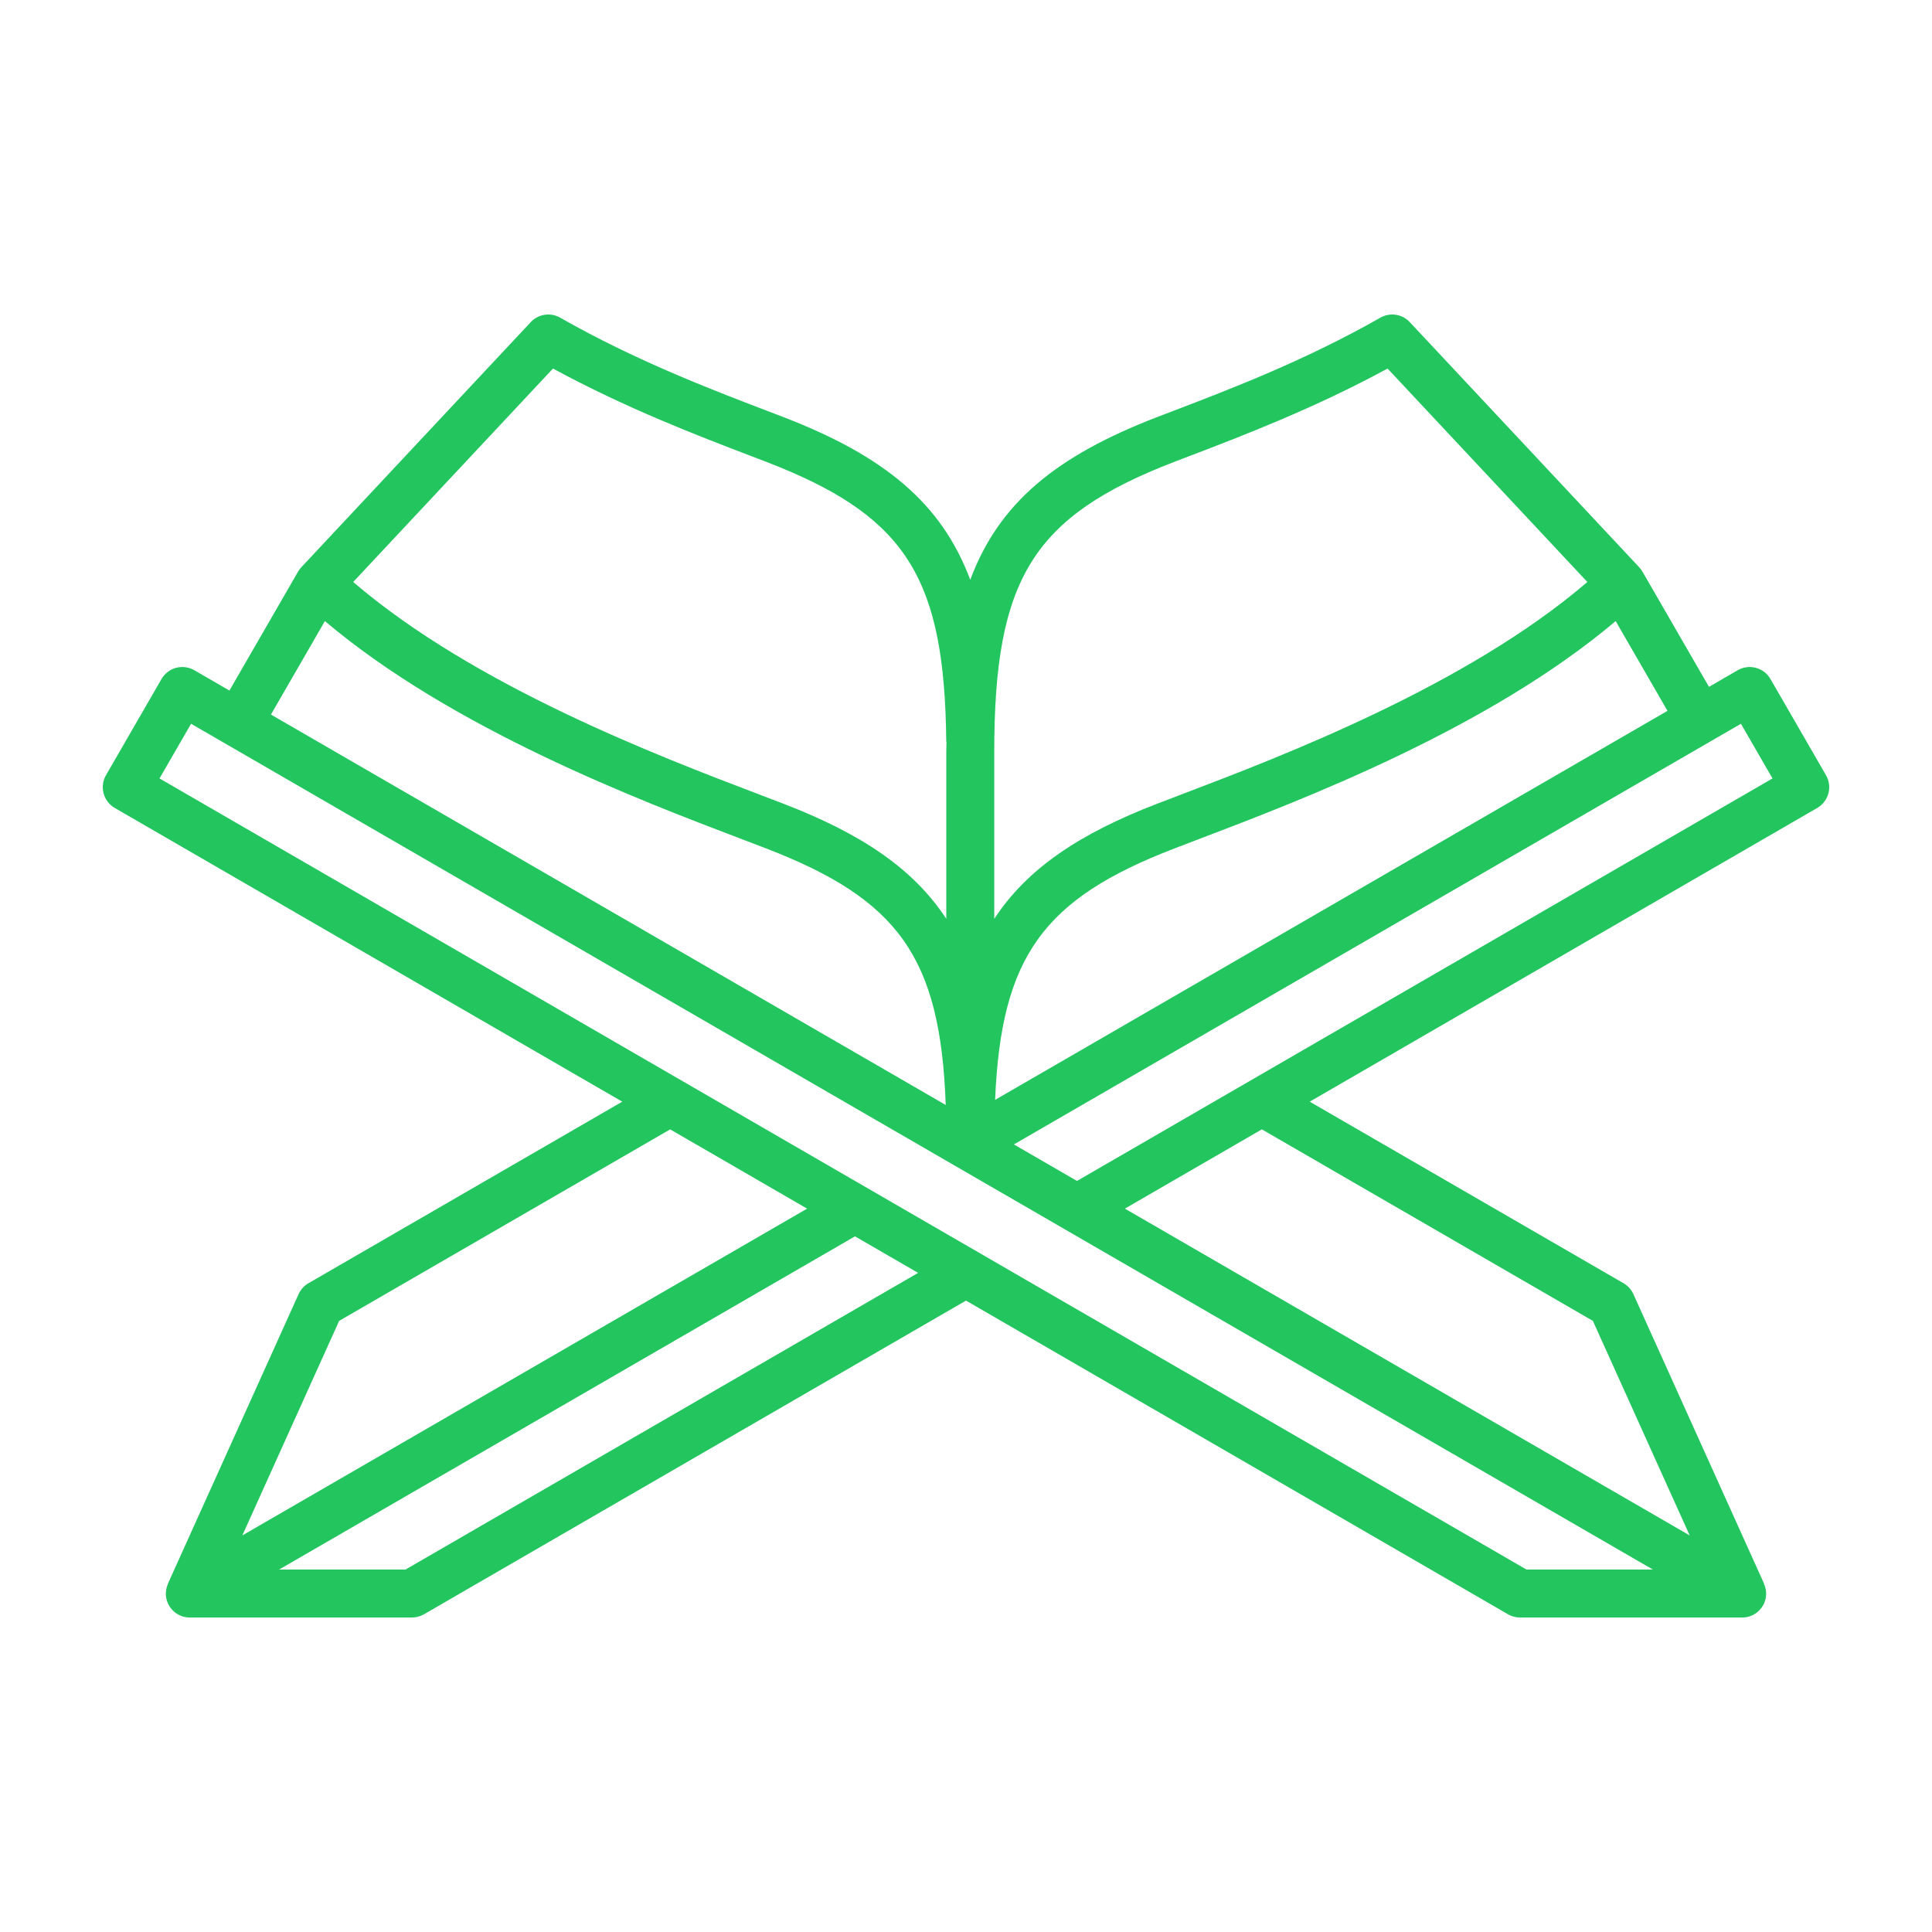
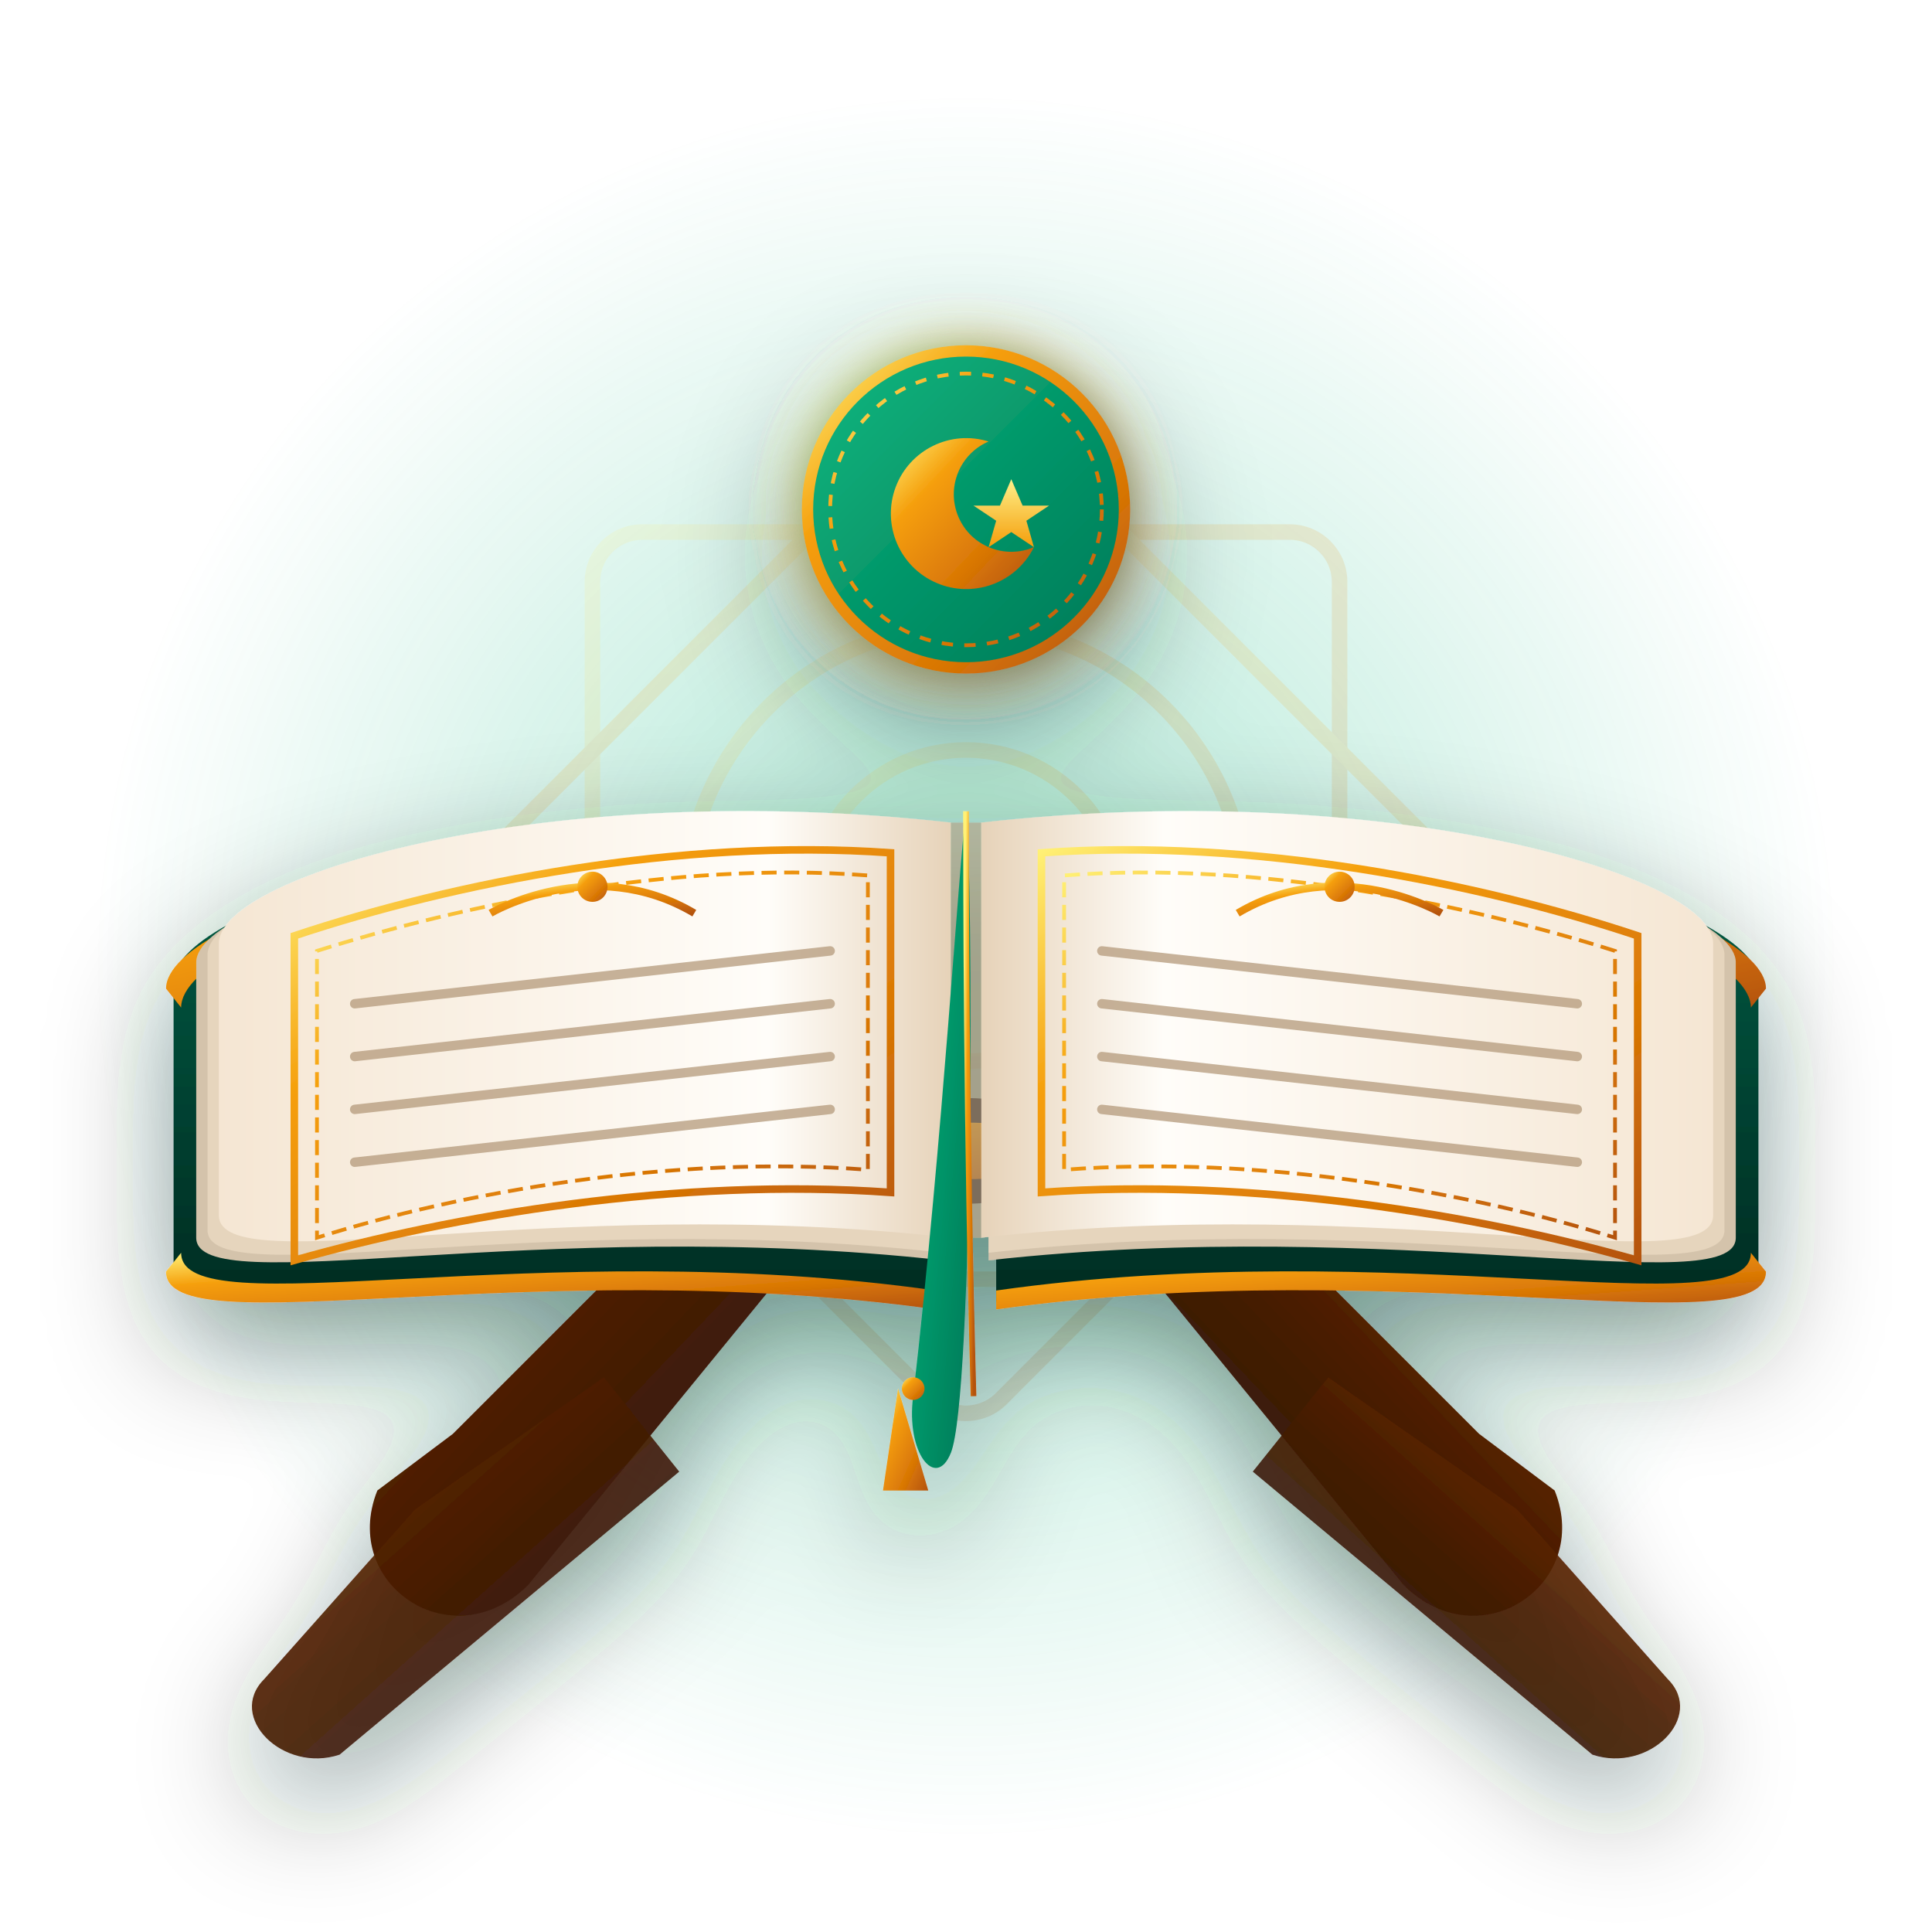
- <svg xmlns="http://www.w3.org/2000/svg" width="200" height="200" enable-background="new 0 0 200 200" viewBox="0 0 200 200" id="quran">
-   <style>
- 		:root { color-scheme: light dark; }
- 		#quran path { fill: #22c55e !important; }
- 		@media (prefers-color-scheme: dark) {
- 			#quran path { fill: #ffffffff !important; }
- 		}
- 
- 		@media (prefers-color-scheme: light) {
- 			#quran path { fill: #171717ff !important; }
- 		}
- 	</style>
-   <g>
-     <path d="M11.879,83.638l52.538,30.406L31.931,132.84c-0.448,0.26-0.806,0.654-1.019,1.127l-13.527,29.973   l0.012,0.005c-0.23,0.509-0.299,1.09-0.146,1.66c0.29,1.084,1.273,1.839,2.396,1.839h22.999c0.438,0,0.866-0.116,1.244-0.334   L100,134.637l56.11,32.474c0.378,0.218,0.807,0.334,1.244,0.334h22.998c1.122,0,2.106-0.755,2.396-1.839   c0.153-0.569,0.085-1.15-0.146-1.66l0.012-0.005l-13.525-29.973c-0.214-0.473-0.57-0.868-1.02-1.127l-32.487-18.797l52.538-30.405   c1.185-0.686,1.59-2.204,0.906-3.39l-5.749-9.958c-0.329-0.571-0.871-0.987-1.508-1.157c-0.639-0.169-1.314-0.082-1.886,0.25   l-2.969,1.719l-6.887-11.926c-0.098-0.166-0.21-0.318-0.34-0.455h0.002l-23.752-25.377c-0.784-0.84-2.047-1.03-3.041-0.46   c-7.759,4.425-15.644,7.438-21.402,9.638l-1.722,0.659c-10.405,4.011-16.352,8.846-19.331,16.839   c-2.97-7.93-8.892-12.815-19.332-16.84l-1.71-0.655c-5.76-2.201-13.649-5.213-21.412-9.642c-0.997-0.568-2.257-0.379-3.042,0.46   L31.194,58.72h0.002c-0.13,0.137-0.242,0.289-0.339,0.455l-7.107,12.31l-3.634-2.103c-0.573-0.331-1.249-0.418-1.884-0.25   c-0.637,0.17-1.181,0.586-1.51,1.157l-5.75,9.958C10.289,81.435,10.694,82.952,11.879,83.638z M35.107,136.737l34.268-19.825   l14.178,8.206l-58.469,33.83L35.107,136.737z M41.98,162.479H28.894l59.614-34.493l6.536,3.782L41.98,162.479z M164.894,136.737   l10.022,22.21l-58.469-33.83l14.18-8.207L164.894,136.737z M180.222,74.924l3.267,5.66l-71.999,41.667l-6.533-3.78L180.222,74.924z    M172.619,73.587l-69.606,40.272c0.619-14.917,5.069-20.828,18.548-26.022l2.571-0.983c10.636-4.048,29.91-11.386,43.121-22.56   L172.619,73.587z M121.561,47.812l1.707-0.654c5.182-1.979,12.824-4.9,20.374-9.006l20.681,22.097   c-12.551,10.758-31.524,17.995-41.956,21.967l-2.592,0.99c-8.068,3.11-13.444,6.723-16.85,11.91V77.836   C102.925,59.905,106.93,53.451,121.561,47.812z M57.246,38.151c7.554,4.109,15.199,7.03,20.384,9.01l1.696,0.65   c13.999,5.396,18.17,11.512,18.599,27.259c0.015,0.559,0.026,1.128,0.032,1.708h0.023c-0.005,0.358-0.02,0.692-0.02,1.057v17.279   c-3.403-5.188-8.781-8.8-16.849-11.91l-2.588-0.989c-10.434-3.972-29.409-11.208-41.961-21.968L57.246,38.151z M33.633,64.294   c13.213,11.176,32.49,18.513,43.125,22.562l2.568,0.981c13.64,5.258,18.041,11.233,18.574,26.55L28.047,73.971L33.633,64.294z    M19.78,74.924l151.326,87.555h-13.085L16.512,80.583L19.78,74.924z" />
+ <svg xmlns="http://www.w3.org/2000/svg" viewBox="0 0 512 512" width="100%" height="100%" id="quran">
+   <defs>
+     <linearGradient id="emeraldGrad" x1="0%" y1="0%" x2="100%" y2="100%">
+       <stop offset="0%" stop-color="#10B981" />
+       <stop offset="50%" stop-color="#059669" />
+       <stop offset="100%" stop-color="#047857" />
+     </linearGradient>
+     <linearGradient id="emeraldDarkGrad" x1="0%" y1="0%" x2="0%" y2="100%">
+       <stop offset="0%" stop-color="#065F46" />
+       <stop offset="100%" stop-color="#022C22" />
+     </linearGradient>
+     <linearGradient id="goldGrad" x1="0%" y1="0%" x2="100%" y2="100%">
+       <stop offset="0%" stop-color="#FFF176" />
+       <stop offset="30%" stop-color="#F59E0B" />
+       <stop offset="70%" stop-color="#D97706" />
+       <stop offset="100%" stop-color="#B45309" />
+     </linearGradient>
+     <linearGradient id="goldLightGrad" x1="0%" y1="0%" x2="0%" y2="100%">
+       <stop offset="0%" stop-color="#FEF08A" />
+       <stop offset="100%" stop-color="#F59E0B" />
+     </linearGradient>
+     <linearGradient id="parchmentGradLeft" x1="0%" y1="0%" x2="100%" y2="0%">
+       <stop offset="0%" stop-color="#F5E6D3" />
+       <stop offset="75%" stop-color="#FFFDF9" />
+       <stop offset="100%" stop-color="#E6D2B8" />
+     </linearGradient>
+     <linearGradient id="parchmentGradRight" x1="0%" y1="0%" x2="100%" y2="0%">
+       <stop offset="0%" stop-color="#E6D2B8" />
+       <stop offset="25%" stop-color="#FFFDF9" />
+       <stop offset="100%" stop-color="#F5E6D3" />
+     </linearGradient>
+     <linearGradient id="rehalGradLeft" x1="0%" y1="0%" x2="100%" y2="100%">
+       <stop offset="0%" stop-color="#78350F" />
+       <stop offset="50%" stop-color="#451A03" />
+       <stop offset="100%" stop-color="#292524" />
+     </linearGradient>
+     <linearGradient id="rehalGradRight" x1="100%" y1="0%" x2="0%" y2="100%">
+       <stop offset="0%" stop-color="#92400E" />
+       <stop offset="50%" stop-color="#451A03" />
+       <stop offset="100%" stop-color="#1C1917" />
+     </linearGradient>
+     <radialGradient id="glow" cx="50%" cy="50%" r="50%">
+       <stop offset="0%" stop-color="#10B981" stop-opacity="0.35" />
+       <stop offset="100%" stop-color="#10B981" stop-opacity="0" />
+     </radialGradient>
+     <filter id="dropShadow" x="-20%" y="-20%" width="140%" height="140%">
+       <feDropShadow dx="0" dy="12" stdDeviation="16" flood-color="#022C22" flood-opacity="0.45" />
+     </filter>
+     <filter id="glowShadow" x="-30%" y="-30%" width="160%" height="160%">
+       <feGaussianBlur stdDeviation="6" result="blur" />
+       <feComposite in="SourceGraphic" in2="blur" operator="over" />
+     </filter>
+   </defs>
+   <circle cx="256" cy="256" r="230" fill="url(#glow)" />
+   <g opacity="0.14" stroke="url(#goldGrad)" stroke-width="2.5" fill="none" transform="translate(256, 240) scale(1.65)">
+     <rect x="-60" y="-60" width="120" height="120" rx="8" />
+     <rect x="-60" y="-60" width="120" height="120" rx="8" transform="rotate(45)" />
+     <circle cx="0" cy="0" r="45" />
+     <circle cx="0" cy="0" r="25" />
+   </g>
+   <g filter="url(#dropShadow)">
+     <path d="M 120,380 L 210,290 L 230,310 L 140,420 C 120,440 90,420 100,395 Z" fill="url(#rehalGradLeft)" />
+     <path d="M 110,400 L 70,445 C 60,455 75,470 90,465 L 180,390 L 160,365 Z" fill="url(#rehalGradLeft)" opacity="0.9" />
+     <path d="M 392,380 L 302,290 L 282,310 L 372,420 C 392,440 422,420 412,395 Z" fill="url(#rehalGradRight)" />
+     <path d="M 402,400 L 442,445 C 452,455 437,470 422,465 L 332,390 L 352,365 Z" fill="url(#rehalGradRight)" opacity="0.9" />
+     <ellipse cx="256" cy="305" rx="28" ry="14" fill="#292524" />
+     <path d="M 230,305 C 230,295 282,295 282,305 C 282,315 230,315 230,305 Z" fill="url(#goldGrad)" opacity="0.85" />
+     <path d="M 46,260 C 46,240 140,210 248,225 L 248,345 C 140,330 46,355 46,335 Z" fill="url(#emeraldDarkGrad)" />
+     <path d="M 466,260 C 466,240 372,210 264,225 L 264,345 C 372,330 466,355 466,335 Z" fill="url(#emeraldDarkGrad)" />
+     <path d="M 44,262 C 44,242 140,212 248,227 L 248,232 C 142,217 48,247 48,267 Z" fill="url(#goldGrad)" />
+     <path d="M 468,262 C 468,242 372,212 264,227 L 264,232 C 370,217 464,247 464,267 Z" fill="url(#goldGrad)" />
+     <path d="M 44,337 C 44,357 140,332 248,347 L 248,342 C 142,327 48,352 48,332 Z" fill="url(#goldGrad)" />
+     <path d="M 468,337 C 468,357 372,332 264,347 L 264,342 C 370,327 464,352 464,332 Z" fill="url(#goldGrad)" />
+     <path d="M 52,255 C 52,238 142,212 250,224 L 250,334 C 142,322 52,345 52,328 Z" fill="#D4C3AB" />
+     <path d="M 55,253 C 55,236 143,210 250,222 L 250,332 C 143,320 55,343 55,326 Z" fill="#E6D5BD" />
+     <path d="M 460,255 C 460,238 370,212 262,224 L 262,334 C 370,322 460,345 460,328 Z" fill="#D4C3AB" />
+     <path d="M 457,253 C 457,236 369,210 262,222 L 262,332 C 369,320 457,343 457,326 Z" fill="#E6D5BD" />
+     <path d="M 58,250 C 58,232 145,206 252,218 L 252,328 C 145,316 58,340 58,322 Z" fill="url(#parchmentGradLeft)" />
+     <path d="M 454,250 C 454,232 367,206 260,218 L 260,328 C 367,316 454,340 454,322 Z" fill="url(#parchmentGradRight)" />
+     <path d="M 252,218 C 254,218 258,218 260,218 L 260,328 C 258,328 254,328 252,328 Z" fill="#B39C82" opacity="0.6" />
+     <path d="M 78,248 C 120,234 180,222 236,226 L 236,316 C 180,312 120,322 78,334 Z" fill="none" stroke="url(#goldGrad)" stroke-width="2" />
+     <path d="M 84,252 C 122,240 178,228 230,232 L 230,310 C 178,306 122,316 84,328 Z" fill="none" stroke="url(#goldGrad)" stroke-width="1" stroke-dasharray="4,2" />
+     <path d="M 434,248 C 392,234 332,222 276,226 L 276,316 C 332,312 392,322 434,334 Z" fill="none" stroke="url(#goldGrad)" stroke-width="2" />
+     <path d="M 428,252 C 390,240 334,228 282,232 L 282,310 C 334,306 390,316 428,328 Z" fill="none" stroke="url(#goldGrad)" stroke-width="1" stroke-dasharray="4,2" />
+     <path d="M 130,242 C 130,242 157,226 184,242" fill="none" stroke="url(#goldGrad)" stroke-width="2" />
+     <circle cx="157" cy="235" r="4" fill="url(#goldGrad)" />
+     <path d="M 382,242 C 382,242 355,226 328,242" fill="none" stroke="url(#goldGrad)" stroke-width="2" />
+     <circle cx="355" cy="235" r="4" fill="url(#goldGrad)" />
+     <line x1="94" y1="266" x2="220" y2="252" stroke="#B49A7B" stroke-width="2.5" stroke-linecap="round" opacity="0.75" />
+     <line x1="94" y1="280" x2="220" y2="266" stroke="#B49A7B" stroke-width="2.5" stroke-linecap="round" opacity="0.75" />
+     <line x1="94" y1="294" x2="220" y2="280" stroke="#B49A7B" stroke-width="2.5" stroke-linecap="round" opacity="0.75" />
+     <line x1="94" y1="308" x2="220" y2="294" stroke="#B49A7B" stroke-width="2.5" stroke-linecap="round" opacity="0.75" />
+     <line x1="292" y1="252" x2="418" y2="266" stroke="#B49A7B" stroke-width="2.5" stroke-linecap="round" opacity="0.75" />
+     <line x1="292" y1="266" x2="418" y2="280" stroke="#B49A7B" stroke-width="2.5" stroke-linecap="round" opacity="0.75" />
+     <line x1="292" y1="280" x2="418" y2="294" stroke="#B49A7B" stroke-width="2.5" stroke-linecap="round" opacity="0.75" />
+     <line x1="292" y1="294" x2="418" y2="308" stroke="#B49A7B" stroke-width="2.5" stroke-linecap="round" opacity="0.75" />
+     <path d="M 256,215 C 254,230 250,300 242,370 C 240,385 248,395 252,385 C 258,370 258,230 256,215 Z" fill="url(#emeraldGrad)" />
+     <path d="M 256,215 C 256,230 256,300 258,370" stroke="url(#goldGrad)" stroke-width="1.5" fill="none" />
+     <path d="M 238,368 L 246,395 L 234,395 Z" fill="url(#goldGrad)" />
+     <circle cx="242" cy="368" r="3" fill="url(#goldGrad)" />
+     <g transform="translate(256, 135)" filter="url(#glowShadow)">
+       <circle cx="0" cy="0" r="42" fill="url(#emeraldGrad)" stroke="url(#goldGrad)" stroke-width="3" />
+       <circle cx="0" cy="0" r="36" fill="none" stroke="url(#goldGrad)" stroke-width="1" stroke-dasharray="3,3" />
+       <path d="M 6,-18 A 20,20 0 1,0 18,10 A 15,15 0 1,1 6,-18 Z" fill="url(#goldGrad)" />
+       <polygon points="12,-8 15,-1 22,-1 16,3 18,10 12,6 6,10 8,3 2,-1 9,-1" fill="url(#goldLightGrad)" />
+     </g>
  </g>
</svg>
